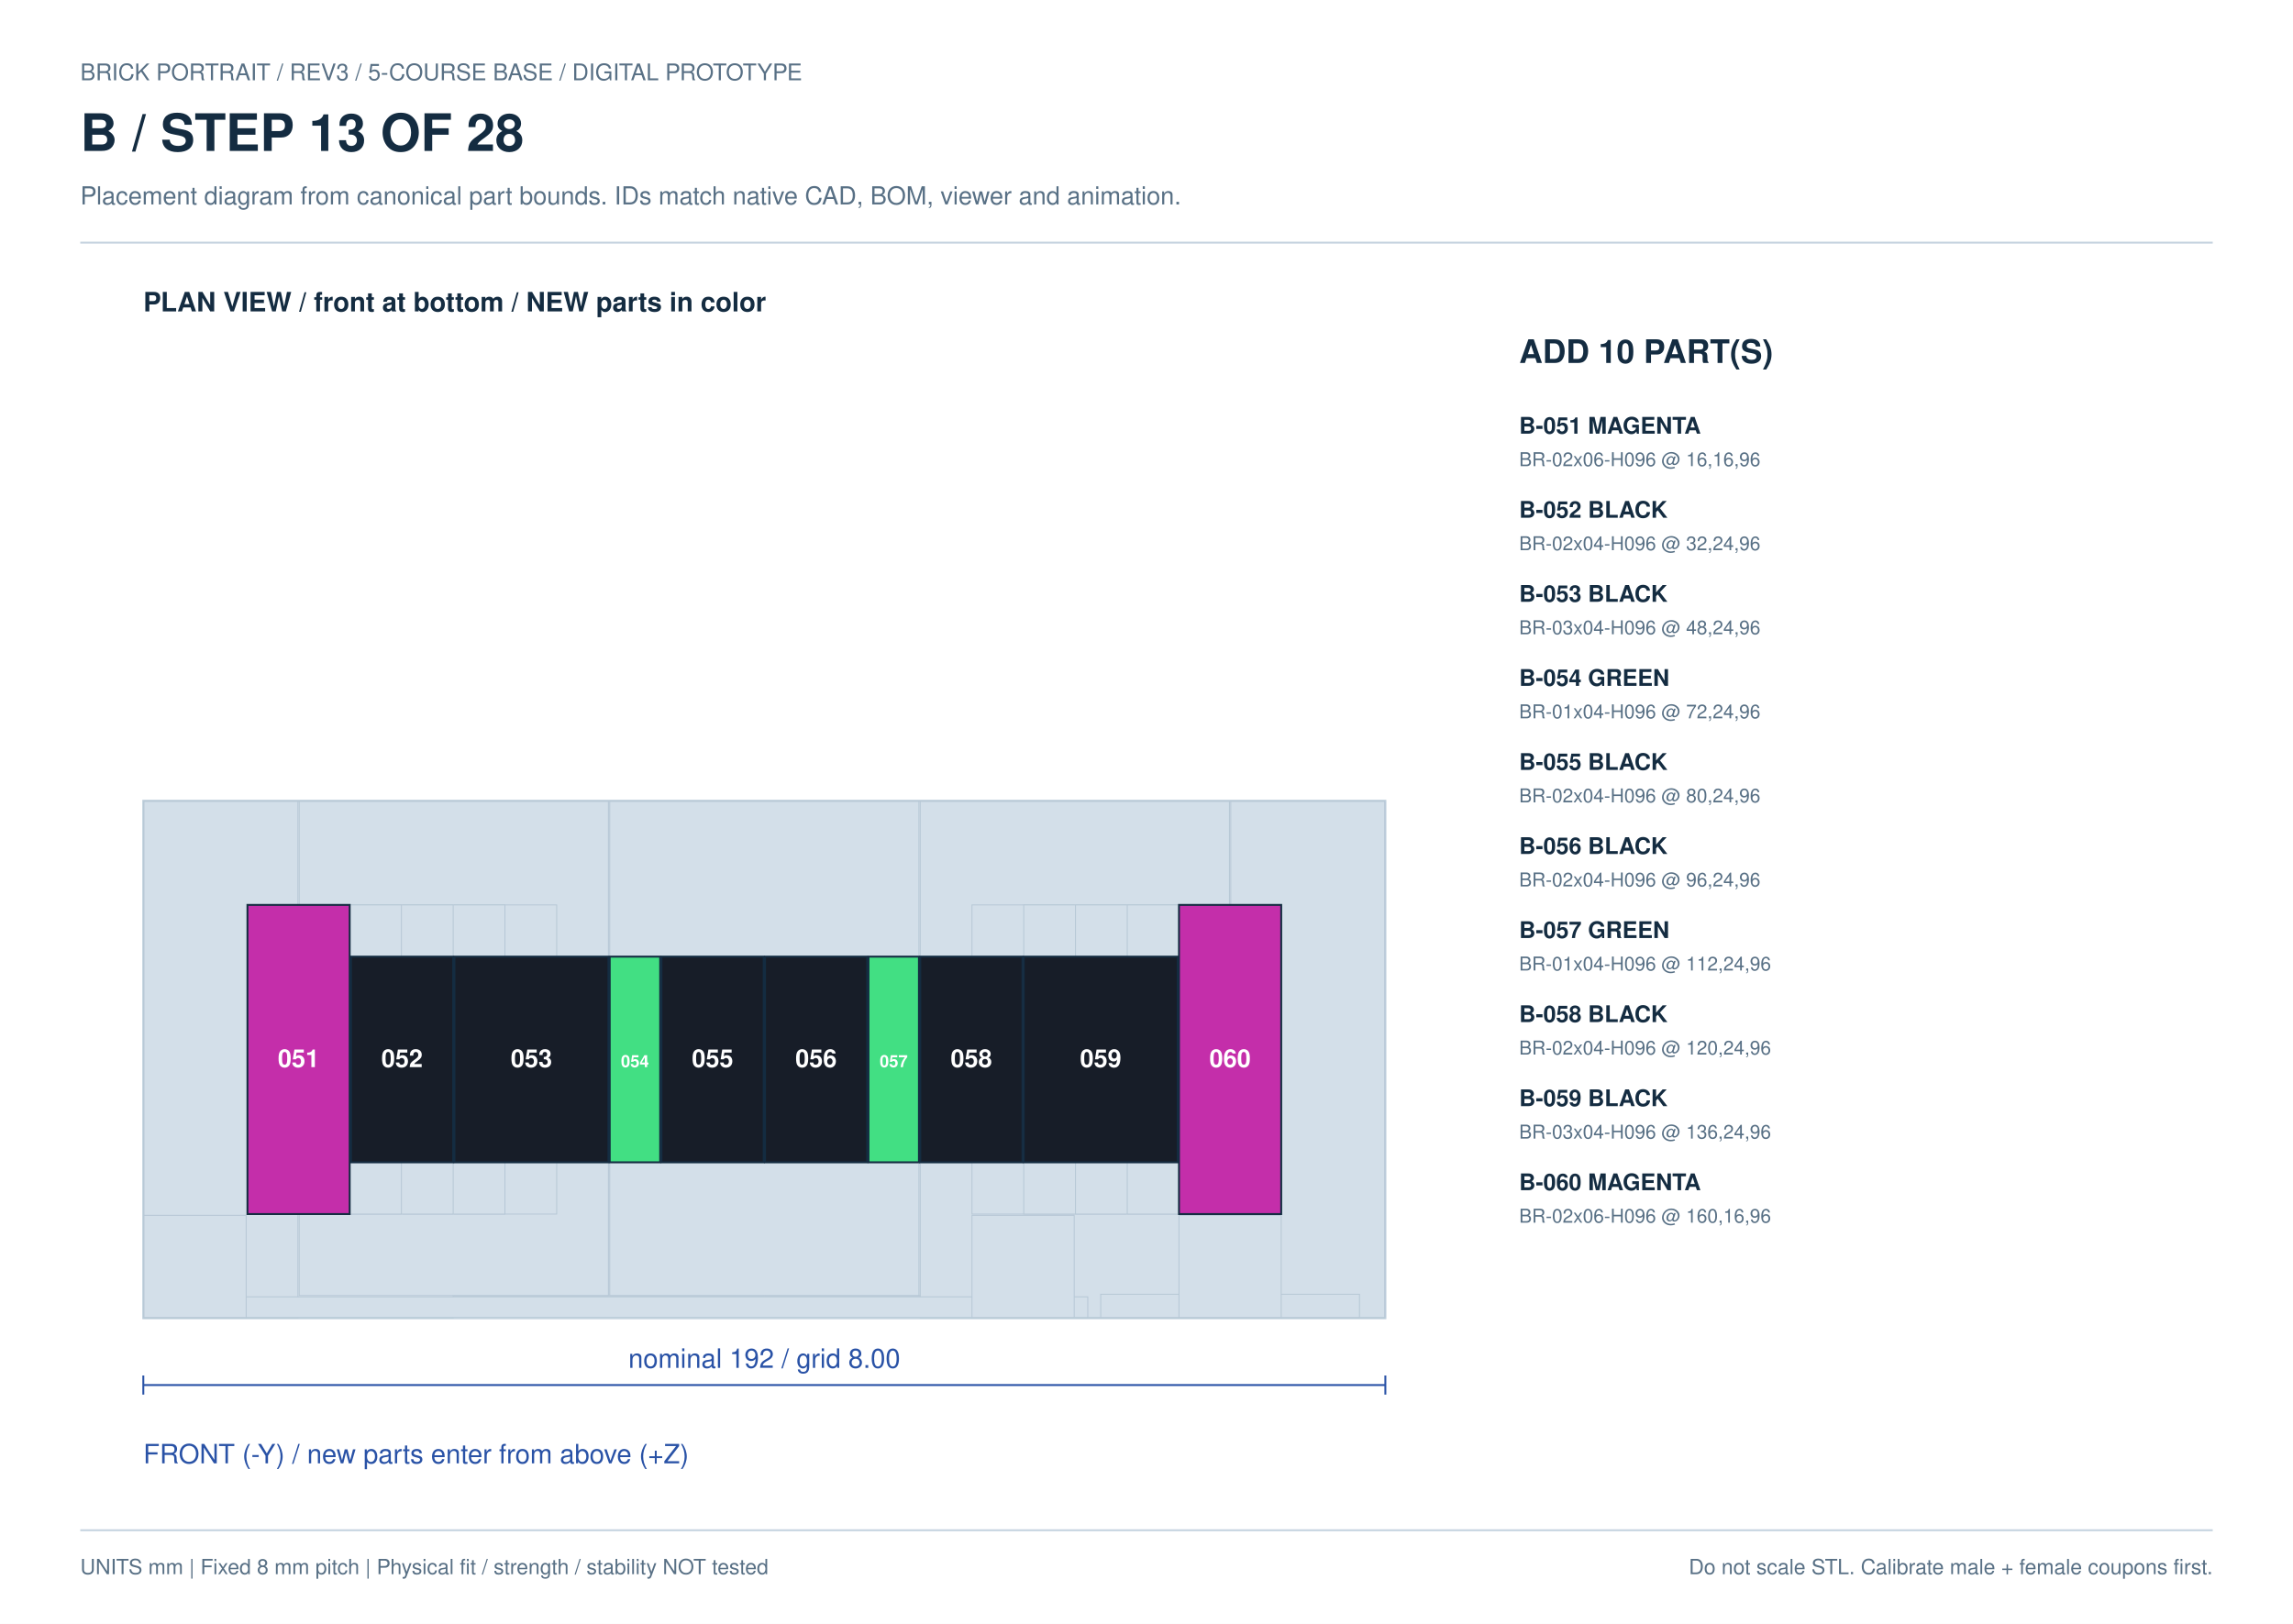
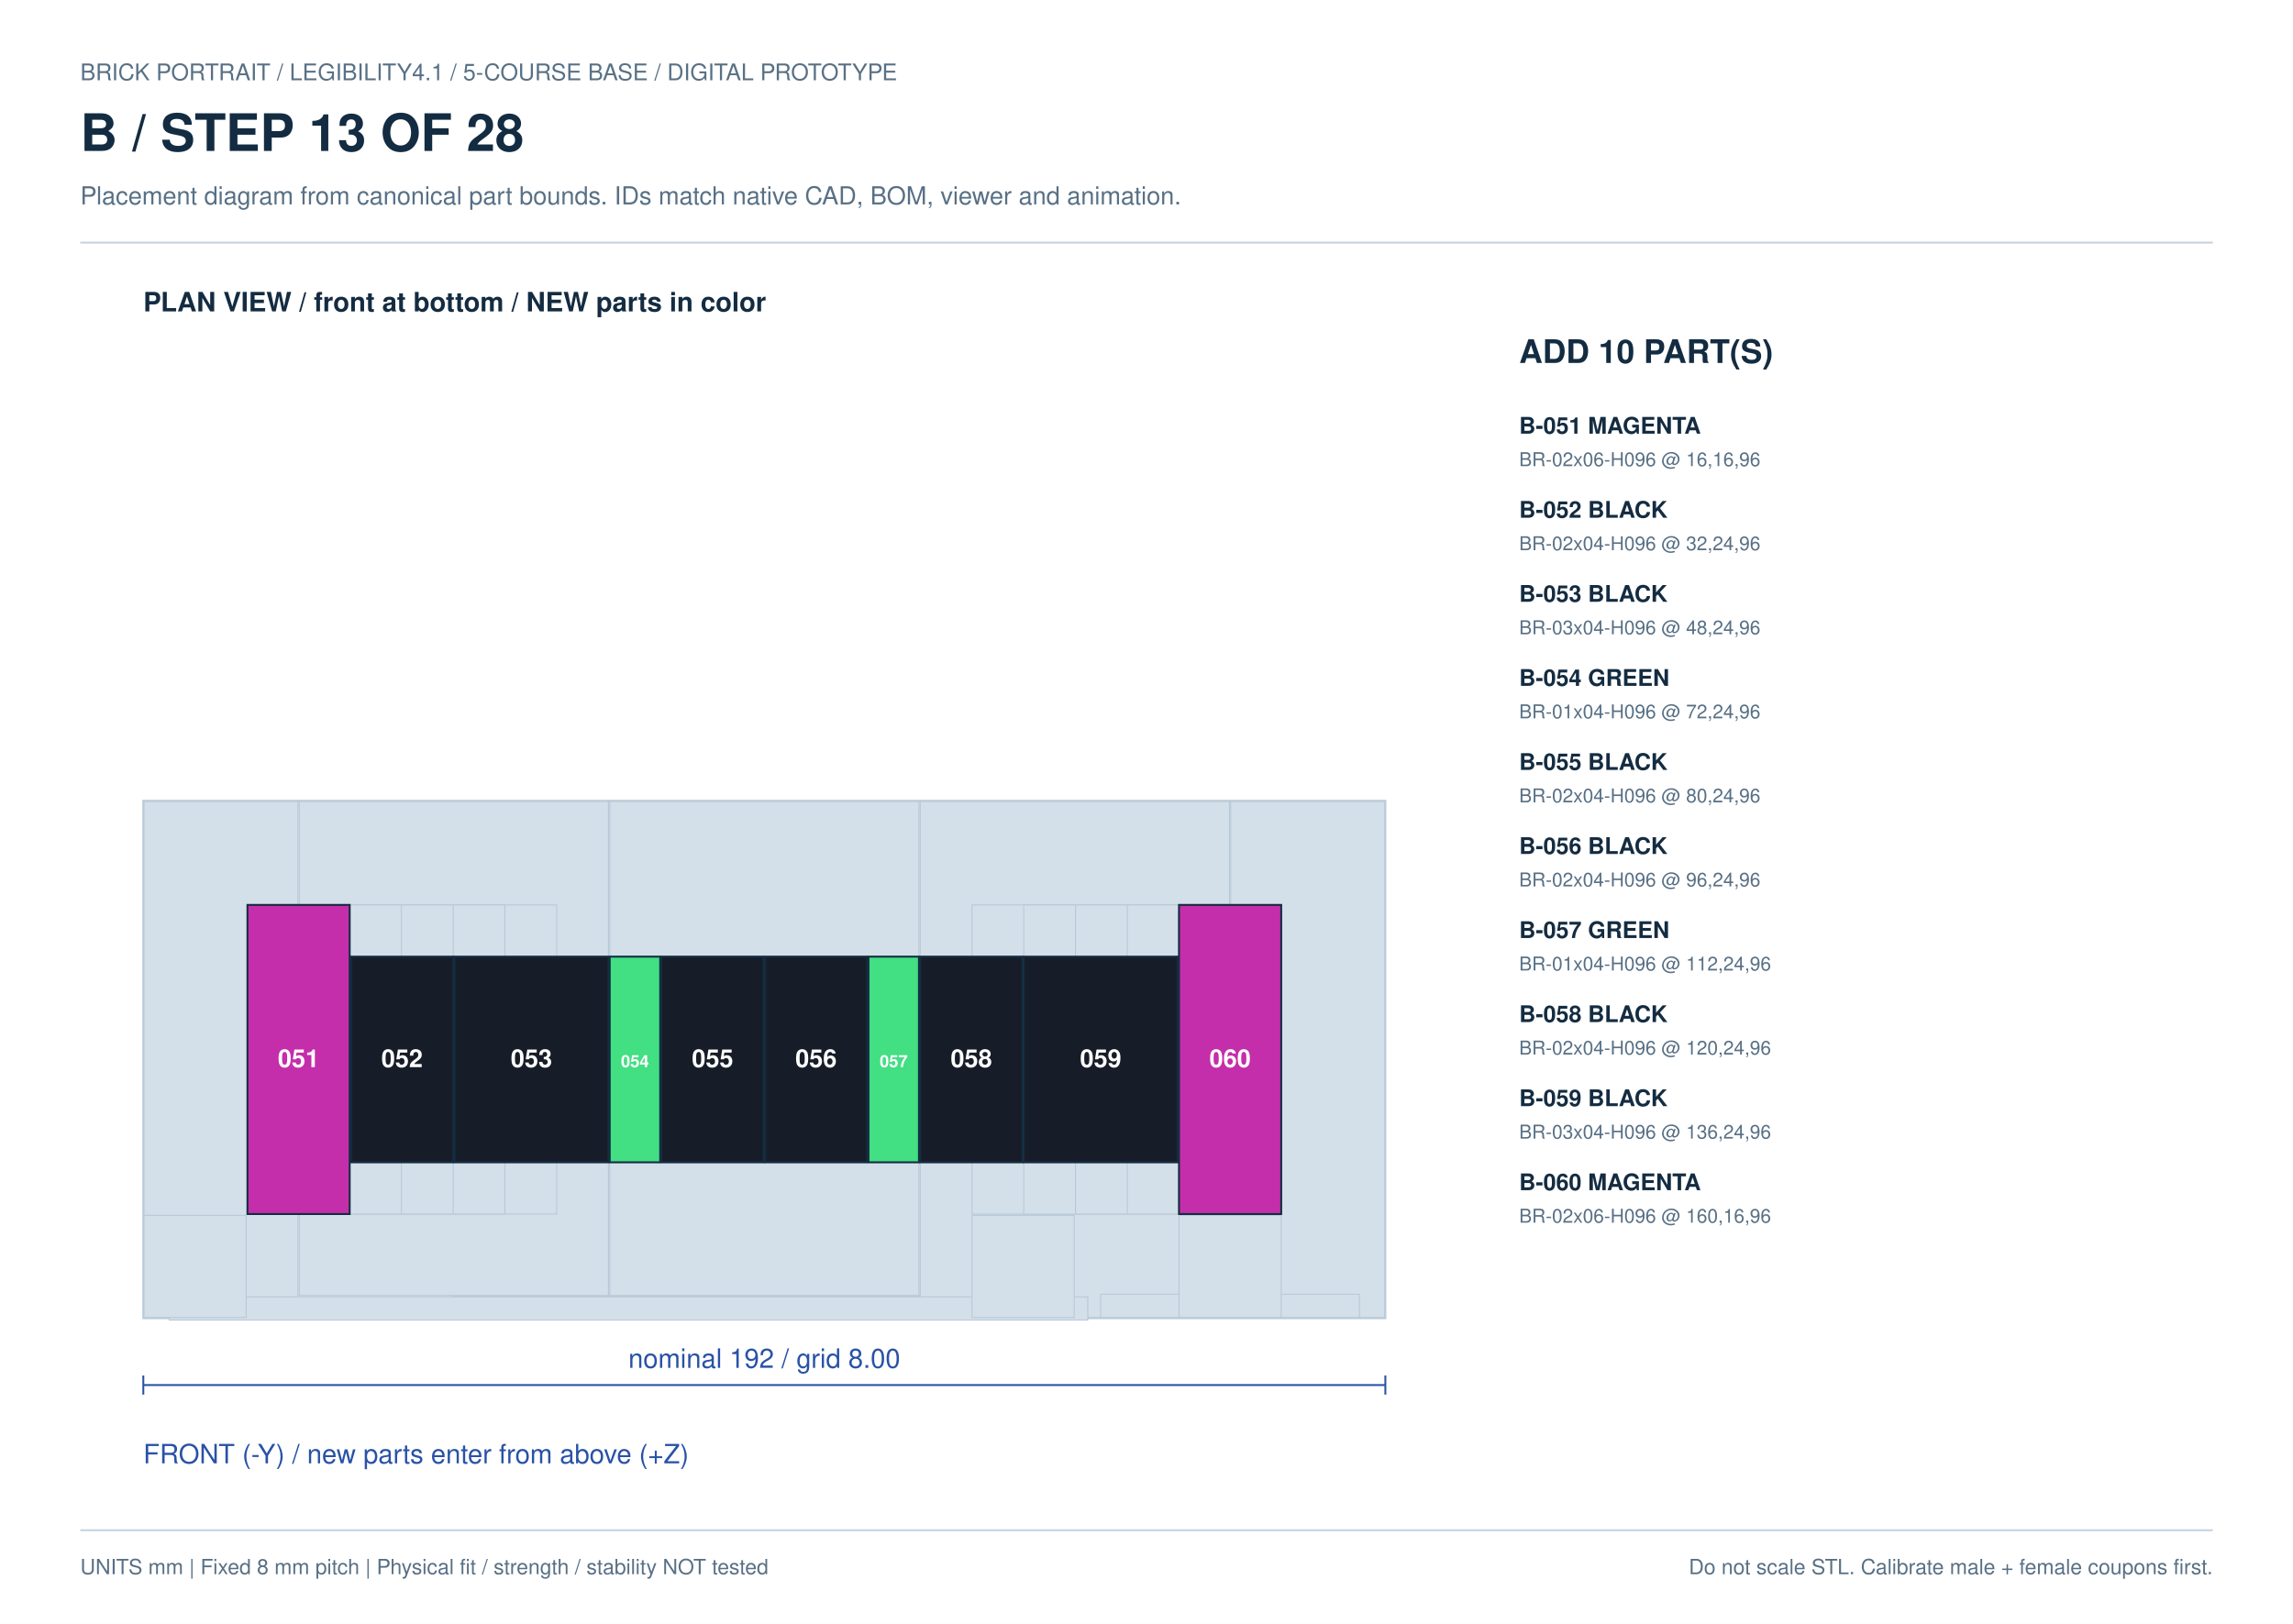
<svg xmlns="http://www.w3.org/2000/svg" width="420mm" height="297.5mm" viewBox="0 0 1200 850">
  <rect width="1200" height="850" fill="white" />
-   <text x="42" y="42" font-family="Helvetica,Arial,sans-serif" font-size="12" fill="#587085" font-weight="normal" text-anchor="start">BRICK PORTRAIT / REV3 / 5-COURSE BASE / DIGITAL PROTOTYPE</text>
+   <text x="42" y="42" font-family="Helvetica,Arial,sans-serif" font-size="12" fill="#587085" font-weight="normal" text-anchor="start">BRICK PORTRAIT / LEGIBILITY4.1 / 5-COURSE BASE / DIGITAL PROTOTYPE</text>
  <text x="42" y="79" font-family="Helvetica,Arial,sans-serif" font-size="27" fill="#142c41" font-weight="bold" text-anchor="start">B / STEP 13 OF 28</text>
  <text x="42" y="107" font-family="Helvetica,Arial,sans-serif" font-size="13" fill="#587085" font-weight="normal" text-anchor="start">Placement diagram from canonical part bounds. IDs match native CAD, BOM, viewer and animation.</text>
  <line x1="42" y1="127" x2="1158" y2="127" stroke="#c5d3df" stroke-width="1" />
  <text x="75" y="163" font-family="Helvetica,Arial,sans-serif" font-size="14" fill="#142c41" font-weight="bold" text-anchor="start">PLAN VIEW / front at bottom / NEW parts in color</text>
  <rect x="75" y="419.167" width="650.0" height="270.833" fill="#edf3f8" stroke="#b7c8d6" />
  <line x1="75.0" y1="419.167" x2="75.0" y2="690" stroke="#d0dde8" stroke-width="0.5" />
  <line x1="102.083" y1="419.167" x2="102.083" y2="690" stroke="#d0dde8" stroke-width="0.5" />
  <line x1="129.167" y1="419.167" x2="129.167" y2="690" stroke="#d0dde8" stroke-width="0.5" />
  <line x1="156.25" y1="419.167" x2="156.25" y2="690" stroke="#d0dde8" stroke-width="0.5" />
  <line x1="183.333" y1="419.167" x2="183.333" y2="690" stroke="#d0dde8" stroke-width="0.5" />
  <line x1="210.417" y1="419.167" x2="210.417" y2="690" stroke="#d0dde8" stroke-width="0.5" />
  <line x1="237.5" y1="419.167" x2="237.5" y2="690" stroke="#d0dde8" stroke-width="0.5" />
  <line x1="264.583" y1="419.167" x2="264.583" y2="690" stroke="#d0dde8" stroke-width="0.5" />
  <line x1="291.667" y1="419.167" x2="291.667" y2="690" stroke="#d0dde8" stroke-width="0.5" />
  <line x1="318.75" y1="419.167" x2="318.75" y2="690" stroke="#d0dde8" stroke-width="0.5" />
  <line x1="345.833" y1="419.167" x2="345.833" y2="690" stroke="#d0dde8" stroke-width="0.5" />
  <line x1="372.917" y1="419.167" x2="372.917" y2="690" stroke="#d0dde8" stroke-width="0.5" />
  <line x1="400.0" y1="419.167" x2="400.0" y2="690" stroke="#d0dde8" stroke-width="0.5" />
  <line x1="427.083" y1="419.167" x2="427.083" y2="690" stroke="#d0dde8" stroke-width="0.5" />
  <line x1="454.167" y1="419.167" x2="454.167" y2="690" stroke="#d0dde8" stroke-width="0.5" />
  <line x1="481.25" y1="419.167" x2="481.25" y2="690" stroke="#d0dde8" stroke-width="0.5" />
  <line x1="508.333" y1="419.167" x2="508.333" y2="690" stroke="#d0dde8" stroke-width="0.5" />
  <line x1="535.417" y1="419.167" x2="535.417" y2="690" stroke="#d0dde8" stroke-width="0.5" />
  <line x1="562.5" y1="419.167" x2="562.5" y2="690" stroke="#d0dde8" stroke-width="0.5" />
  <line x1="589.583" y1="419.167" x2="589.583" y2="690" stroke="#d0dde8" stroke-width="0.5" />
  <line x1="616.667" y1="419.167" x2="616.667" y2="690" stroke="#d0dde8" stroke-width="0.5" />
  <line x1="643.75" y1="419.167" x2="643.75" y2="690" stroke="#d0dde8" stroke-width="0.5" />
  <line x1="670.833" y1="419.167" x2="670.833" y2="690" stroke="#d0dde8" stroke-width="0.5" />
  <line x1="697.917" y1="419.167" x2="697.917" y2="690" stroke="#d0dde8" stroke-width="0.5" />
  <line x1="725.0" y1="419.167" x2="725.0" y2="690" stroke="#d0dde8" stroke-width="0.5" />
  <line x1="75" y1="690.0" x2="725.0" y2="690.0" stroke="#d0dde8" stroke-width="0.5" />
  <line x1="75" y1="662.917" x2="725.0" y2="662.917" stroke="#d0dde8" stroke-width="0.5" />
  <line x1="75" y1="635.833" x2="725.0" y2="635.833" stroke="#d0dde8" stroke-width="0.5" />
  <line x1="75" y1="608.75" x2="725.0" y2="608.75" stroke="#d0dde8" stroke-width="0.5" />
  <line x1="75" y1="581.667" x2="725.0" y2="581.667" stroke="#d0dde8" stroke-width="0.5" />
  <line x1="75" y1="554.583" x2="725.0" y2="554.583" stroke="#d0dde8" stroke-width="0.5" />
  <line x1="75" y1="527.5" x2="725.0" y2="527.5" stroke="#d0dde8" stroke-width="0.5" />
  <line x1="75" y1="500.417" x2="725.0" y2="500.417" stroke="#d0dde8" stroke-width="0.5" />
  <line x1="75" y1="473.333" x2="725.0" y2="473.333" stroke="#d0dde8" stroke-width="0.5" />
  <line x1="75" y1="446.25" x2="725.0" y2="446.25" stroke="#d0dde8" stroke-width="0.5" />
  <line x1="75" y1="419.167" x2="725.0" y2="419.167" stroke="#d0dde8" stroke-width="0.5" />
  <rect x="75.339" y="419.505" width="649.323" height="270.156" fill="#d3dfe9" stroke="#b7c8d6" stroke-width="0.5" />
  <rect x="75.339" y="419.505" width="161.823" height="270.156" fill="#d3dfe9" stroke="#b7c8d6" stroke-width="0.5" />
  <rect x="237.839" y="419.505" width="161.823" height="258.646" fill="#d3dfe9" stroke="#b7c8d6" stroke-width="0.5" />
  <rect x="400.339" y="419.505" width="161.823" height="258.646" fill="#d3dfe9" stroke="#b7c8d6" stroke-width="0.5" />
  <rect x="562.839" y="419.505" width="161.823" height="270.156" fill="#d3dfe9" stroke="#b7c8d6" stroke-width="0.5" />
  <rect x="75.339" y="419.505" width="80.573" height="270.156" fill="#d3dfe9" stroke="#b7c8d6" stroke-width="0.5" />
  <rect x="156.589" y="419.505" width="161.823" height="258.646" fill="#d3dfe9" stroke="#b7c8d6" stroke-width="0.5" />
  <rect x="319.089" y="419.505" width="161.823" height="258.646" fill="#d3dfe9" stroke="#b7c8d6" stroke-width="0.5" />
  <rect x="481.589" y="419.505" width="161.823" height="270.156" fill="#d3dfe9" stroke="#b7c8d6" stroke-width="0.5" />
  <rect x="644.089" y="419.505" width="80.573" height="270.156" fill="#d3dfe9" stroke="#b7c8d6" stroke-width="0.5" />
  <rect x="75.339" y="419.505" width="161.823" height="270.156" fill="#d3dfe9" stroke="#b7c8d6" stroke-width="0.5" />
  <rect x="237.839" y="419.505" width="161.823" height="258.646" fill="#d3dfe9" stroke="#b7c8d6" stroke-width="0.5" />
  <rect x="400.339" y="419.505" width="161.823" height="258.646" fill="#d3dfe9" stroke="#b7c8d6" stroke-width="0.5" />
  <rect x="562.839" y="419.505" width="161.823" height="270.156" fill="#d3dfe9" stroke="#b7c8d6" stroke-width="0.5" />
  <rect x="75.339" y="419.505" width="80.573" height="270.156" fill="#d3dfe9" stroke="#b7c8d6" stroke-width="0.5" />
  <rect x="156.589" y="419.505" width="161.823" height="258.646" fill="#d3dfe9" stroke="#b7c8d6" stroke-width="0.5" />
  <rect x="319.089" y="419.505" width="161.823" height="258.646" fill="#d3dfe9" stroke="#b7c8d6" stroke-width="0.5" />
  <rect x="481.589" y="419.505" width="161.823" height="270.156" fill="#d3dfe9" stroke="#b7c8d6" stroke-width="0.5" />
  <rect x="644.089" y="419.505" width="80.573" height="270.156" fill="#d3dfe9" stroke="#b7c8d6" stroke-width="0.5" />
-   <rect x="88.542" y="678.828" width="480.729" height="10.833" fill="#d3dfe9" stroke="#b7c8d6" stroke-width="0.5" />
+   <rect x="88.542" y="678.828" width="480.729" height="12.188" fill="#d3dfe9" stroke="#b7c8d6" stroke-width="0.5" />
  <rect x="576.042" y="677.474" width="135.417" height="12.188" fill="#d3dfe9" stroke="#b7c8d6" stroke-width="0.5" />
  <rect x="75.339" y="636.172" width="53.49" height="53.49" fill="#d3dfe9" stroke="#b7c8d6" stroke-width="0.5" />
  <rect x="508.672" y="636.172" width="53.49" height="53.49" fill="#d3dfe9" stroke="#b7c8d6" stroke-width="0.5" />
  <rect x="617.005" y="636.172" width="53.49" height="53.49" fill="#d3dfe9" stroke="#b7c8d6" stroke-width="0.5" />
  <rect x="264.922" y="500.755" width="107.656" height="107.656" fill="#d3dfe9" stroke="#b7c8d6" stroke-width="0.5" />
  <rect x="373.255" y="500.755" width="107.656" height="107.656" fill="#d3dfe9" stroke="#b7c8d6" stroke-width="0.5" />
  <rect x="481.589" y="500.755" width="53.49" height="107.656" fill="#d3dfe9" stroke="#b7c8d6" stroke-width="0.5" />
  <rect x="237.839" y="473.672" width="53.49" height="161.823" fill="#d3dfe9" stroke="#b7c8d6" stroke-width="0.5" />
  <rect x="292.005" y="500.755" width="53.49" height="107.656" fill="#d3dfe9" stroke="#b7c8d6" stroke-width="0.5" />
  <rect x="346.172" y="500.755" width="107.656" height="107.656" fill="#d3dfe9" stroke="#b7c8d6" stroke-width="0.5" />
  <rect x="454.505" y="500.755" width="53.49" height="107.656" fill="#d3dfe9" stroke="#b7c8d6" stroke-width="0.5" />
  <rect x="508.672" y="473.672" width="53.49" height="161.823" fill="#d3dfe9" stroke="#b7c8d6" stroke-width="0.5" />
  <rect x="210.755" y="473.672" width="53.49" height="161.823" fill="#d3dfe9" stroke="#b7c8d6" stroke-width="0.5" />
  <rect x="264.922" y="500.755" width="107.656" height="107.656" fill="#d3dfe9" stroke="#b7c8d6" stroke-width="0.5" />
  <rect x="373.255" y="500.755" width="107.656" height="107.656" fill="#d3dfe9" stroke="#b7c8d6" stroke-width="0.5" />
  <rect x="481.589" y="500.755" width="53.49" height="107.656" fill="#d3dfe9" stroke="#b7c8d6" stroke-width="0.5" />
  <rect x="535.755" y="473.672" width="53.49" height="161.823" fill="#d3dfe9" stroke="#b7c8d6" stroke-width="0.5" />
  <rect x="183.672" y="473.672" width="53.49" height="161.823" fill="#d3dfe9" stroke="#b7c8d6" stroke-width="0.5" />
  <rect x="237.839" y="500.755" width="53.49" height="107.656" fill="#d3dfe9" stroke="#b7c8d6" stroke-width="0.5" />
  <rect x="292.005" y="500.755" width="107.656" height="107.656" fill="#d3dfe9" stroke="#b7c8d6" stroke-width="0.5" />
  <rect x="400.339" y="500.755" width="107.656" height="107.656" fill="#d3dfe9" stroke="#b7c8d6" stroke-width="0.5" />
  <rect x="508.672" y="500.755" width="53.49" height="107.656" fill="#d3dfe9" stroke="#b7c8d6" stroke-width="0.5" />
  <rect x="562.839" y="473.672" width="53.49" height="161.823" fill="#d3dfe9" stroke="#b7c8d6" stroke-width="0.5" />
  <rect x="156.589" y="473.672" width="53.49" height="161.823" fill="#d3dfe9" stroke="#b7c8d6" stroke-width="0.5" />
  <rect x="210.755" y="500.755" width="107.656" height="107.656" fill="#d3dfe9" stroke="#b7c8d6" stroke-width="0.5" />
  <rect x="319.089" y="500.755" width="26.406" height="107.656" fill="#d3dfe9" stroke="#b7c8d6" stroke-width="0.5" />
  <rect x="346.172" y="500.755" width="107.656" height="107.656" fill="#d3dfe9" stroke="#b7c8d6" stroke-width="0.5" />
  <rect x="454.505" y="500.755" width="26.406" height="107.656" fill="#d3dfe9" stroke="#b7c8d6" stroke-width="0.5" />
  <rect x="481.589" y="500.755" width="107.656" height="107.656" fill="#d3dfe9" stroke="#b7c8d6" stroke-width="0.5" />
  <rect x="589.922" y="473.672" width="53.49" height="161.823" fill="#d3dfe9" stroke="#b7c8d6" stroke-width="0.5" />
  <rect x="129.505" y="473.672" width="53.49" height="161.823" fill="#c42eaa" stroke="#142c41" stroke-width="1" />
  <text x="156.25" y="558.583" font-family="Helvetica,Arial,sans-serif" font-size="13" fill="white" font-weight="bold" text-anchor="middle">051</text>
  <rect x="183.672" y="500.755" width="53.49" height="107.656" fill="#171d28" stroke="#142c41" stroke-width="1" />
  <text x="210.417" y="558.583" font-family="Helvetica,Arial,sans-serif" font-size="13" fill="white" font-weight="bold" text-anchor="middle">052</text>
  <rect x="237.839" y="500.755" width="80.573" height="107.656" fill="#171d28" stroke="#142c41" stroke-width="1" />
  <text x="278.125" y="558.583" font-family="Helvetica,Arial,sans-serif" font-size="13" fill="white" font-weight="bold" text-anchor="middle">053</text>
  <rect x="319.089" y="500.755" width="26.406" height="107.656" fill="#42df83" stroke="#142c41" stroke-width="1" />
  <text x="332.292" y="558.583" font-family="Helvetica,Arial,sans-serif" font-size="8.802" fill="white" font-weight="bold" text-anchor="middle">054</text>
  <rect x="346.172" y="500.755" width="53.49" height="107.656" fill="#171d28" stroke="#142c41" stroke-width="1" />
  <text x="372.917" y="558.583" font-family="Helvetica,Arial,sans-serif" font-size="13" fill="white" font-weight="bold" text-anchor="middle">055</text>
  <rect x="400.339" y="500.755" width="53.49" height="107.656" fill="#171d28" stroke="#142c41" stroke-width="1" />
  <text x="427.083" y="558.583" font-family="Helvetica,Arial,sans-serif" font-size="13" fill="white" font-weight="bold" text-anchor="middle">056</text>
  <rect x="454.505" y="500.755" width="26.406" height="107.656" fill="#42df83" stroke="#142c41" stroke-width="1" />
  <text x="467.708" y="558.583" font-family="Helvetica,Arial,sans-serif" font-size="8.802" fill="white" font-weight="bold" text-anchor="middle">057</text>
  <rect x="481.589" y="500.755" width="53.49" height="107.656" fill="#171d28" stroke="#142c41" stroke-width="1" />
  <text x="508.333" y="558.583" font-family="Helvetica,Arial,sans-serif" font-size="13" fill="white" font-weight="bold" text-anchor="middle">058</text>
  <rect x="535.755" y="500.755" width="80.573" height="107.656" fill="#171d28" stroke="#142c41" stroke-width="1" />
  <text x="576.042" y="558.583" font-family="Helvetica,Arial,sans-serif" font-size="13" fill="white" font-weight="bold" text-anchor="middle">059</text>
  <rect x="617.005" y="473.672" width="53.49" height="161.823" fill="#c42eaa" stroke="#142c41" stroke-width="1" />
  <text x="643.75" y="558.583" font-family="Helvetica,Arial,sans-serif" font-size="13" fill="white" font-weight="bold" text-anchor="middle">060</text>
  <line x1="75" y1="725" x2="725.0" y2="725" stroke="#2952a6" stroke-width="1" />
  <line x1="75" y1="720" x2="75" y2="730" stroke="#2952a6" stroke-width="1" />
  <line x1="725.0" y1="720" x2="725.0" y2="730" stroke="#2952a6" stroke-width="1" />
  <text x="400.0" y="716" font-family="Helvetica,Arial,sans-serif" font-size="14" fill="#2952a6" font-weight="normal" text-anchor="middle">nominal 192 / grid 8.00</text>
  <text x="75" y="766" font-family="Helvetica,Arial,sans-serif" font-size="14" fill="#2952a6" font-weight="normal" text-anchor="start">FRONT (-Y)  /  new parts enter from above (+Z)</text>
  <text x="795" y="190" font-family="Helvetica,Arial,sans-serif" font-size="17" fill="#142c41" font-weight="bold" text-anchor="start">ADD 10 PART(S)</text>
  <text x="795" y="227" font-family="Helvetica,Arial,sans-serif" font-size="12" fill="#142c41" font-weight="bold" text-anchor="start">B-051  MAGENTA</text>
  <text x="795" y="244" font-family="Helvetica,Arial,sans-serif" font-size="10" fill="#587085" font-weight="normal" text-anchor="start">BR-02x06-H096  @ 16,16,96</text>
  <text x="795" y="271" font-family="Helvetica,Arial,sans-serif" font-size="12" fill="#142c41" font-weight="bold" text-anchor="start">B-052  BLACK</text>
  <text x="795" y="288" font-family="Helvetica,Arial,sans-serif" font-size="10" fill="#587085" font-weight="normal" text-anchor="start">BR-02x04-H096  @ 32,24,96</text>
  <text x="795" y="315" font-family="Helvetica,Arial,sans-serif" font-size="12" fill="#142c41" font-weight="bold" text-anchor="start">B-053  BLACK</text>
  <text x="795" y="332" font-family="Helvetica,Arial,sans-serif" font-size="10" fill="#587085" font-weight="normal" text-anchor="start">BR-03x04-H096  @ 48,24,96</text>
  <text x="795" y="359" font-family="Helvetica,Arial,sans-serif" font-size="12" fill="#142c41" font-weight="bold" text-anchor="start">B-054  GREEN</text>
  <text x="795" y="376" font-family="Helvetica,Arial,sans-serif" font-size="10" fill="#587085" font-weight="normal" text-anchor="start">BR-01x04-H096  @ 72,24,96</text>
  <text x="795" y="403" font-family="Helvetica,Arial,sans-serif" font-size="12" fill="#142c41" font-weight="bold" text-anchor="start">B-055  BLACK</text>
  <text x="795" y="420" font-family="Helvetica,Arial,sans-serif" font-size="10" fill="#587085" font-weight="normal" text-anchor="start">BR-02x04-H096  @ 80,24,96</text>
  <text x="795" y="447" font-family="Helvetica,Arial,sans-serif" font-size="12" fill="#142c41" font-weight="bold" text-anchor="start">B-056  BLACK</text>
  <text x="795" y="464" font-family="Helvetica,Arial,sans-serif" font-size="10" fill="#587085" font-weight="normal" text-anchor="start">BR-02x04-H096  @ 96,24,96</text>
  <text x="795" y="491" font-family="Helvetica,Arial,sans-serif" font-size="12" fill="#142c41" font-weight="bold" text-anchor="start">B-057  GREEN</text>
  <text x="795" y="508" font-family="Helvetica,Arial,sans-serif" font-size="10" fill="#587085" font-weight="normal" text-anchor="start">BR-01x04-H096  @ 112,24,96</text>
  <text x="795" y="535" font-family="Helvetica,Arial,sans-serif" font-size="12" fill="#142c41" font-weight="bold" text-anchor="start">B-058  BLACK</text>
  <text x="795" y="552" font-family="Helvetica,Arial,sans-serif" font-size="10" fill="#587085" font-weight="normal" text-anchor="start">BR-02x04-H096  @ 120,24,96</text>
  <text x="795" y="579" font-family="Helvetica,Arial,sans-serif" font-size="12" fill="#142c41" font-weight="bold" text-anchor="start">B-059  BLACK</text>
  <text x="795" y="596" font-family="Helvetica,Arial,sans-serif" font-size="10" fill="#587085" font-weight="normal" text-anchor="start">BR-03x04-H096  @ 136,24,96</text>
  <text x="795" y="623" font-family="Helvetica,Arial,sans-serif" font-size="12" fill="#142c41" font-weight="bold" text-anchor="start">B-060  MAGENTA</text>
  <text x="795" y="640" font-family="Helvetica,Arial,sans-serif" font-size="10" fill="#587085" font-weight="normal" text-anchor="start">BR-02x06-H096  @ 160,16,96</text>
  <line x1="42" y1="801" x2="1158" y2="801" stroke="#c5d3df" stroke-width="1" />
  <text x="42" y="824" font-family="Helvetica,Arial,sans-serif" font-size="11" fill="#587085" font-weight="normal" text-anchor="start">UNITS mm | Fixed 8 mm pitch | Physical fit / strength / stability NOT tested</text>
  <text x="1158" y="824" font-family="Helvetica,Arial,sans-serif" font-size="11" fill="#587085" font-weight="normal" text-anchor="end">Do not scale STL. Calibrate male + female coupons first.</text>
</svg>
